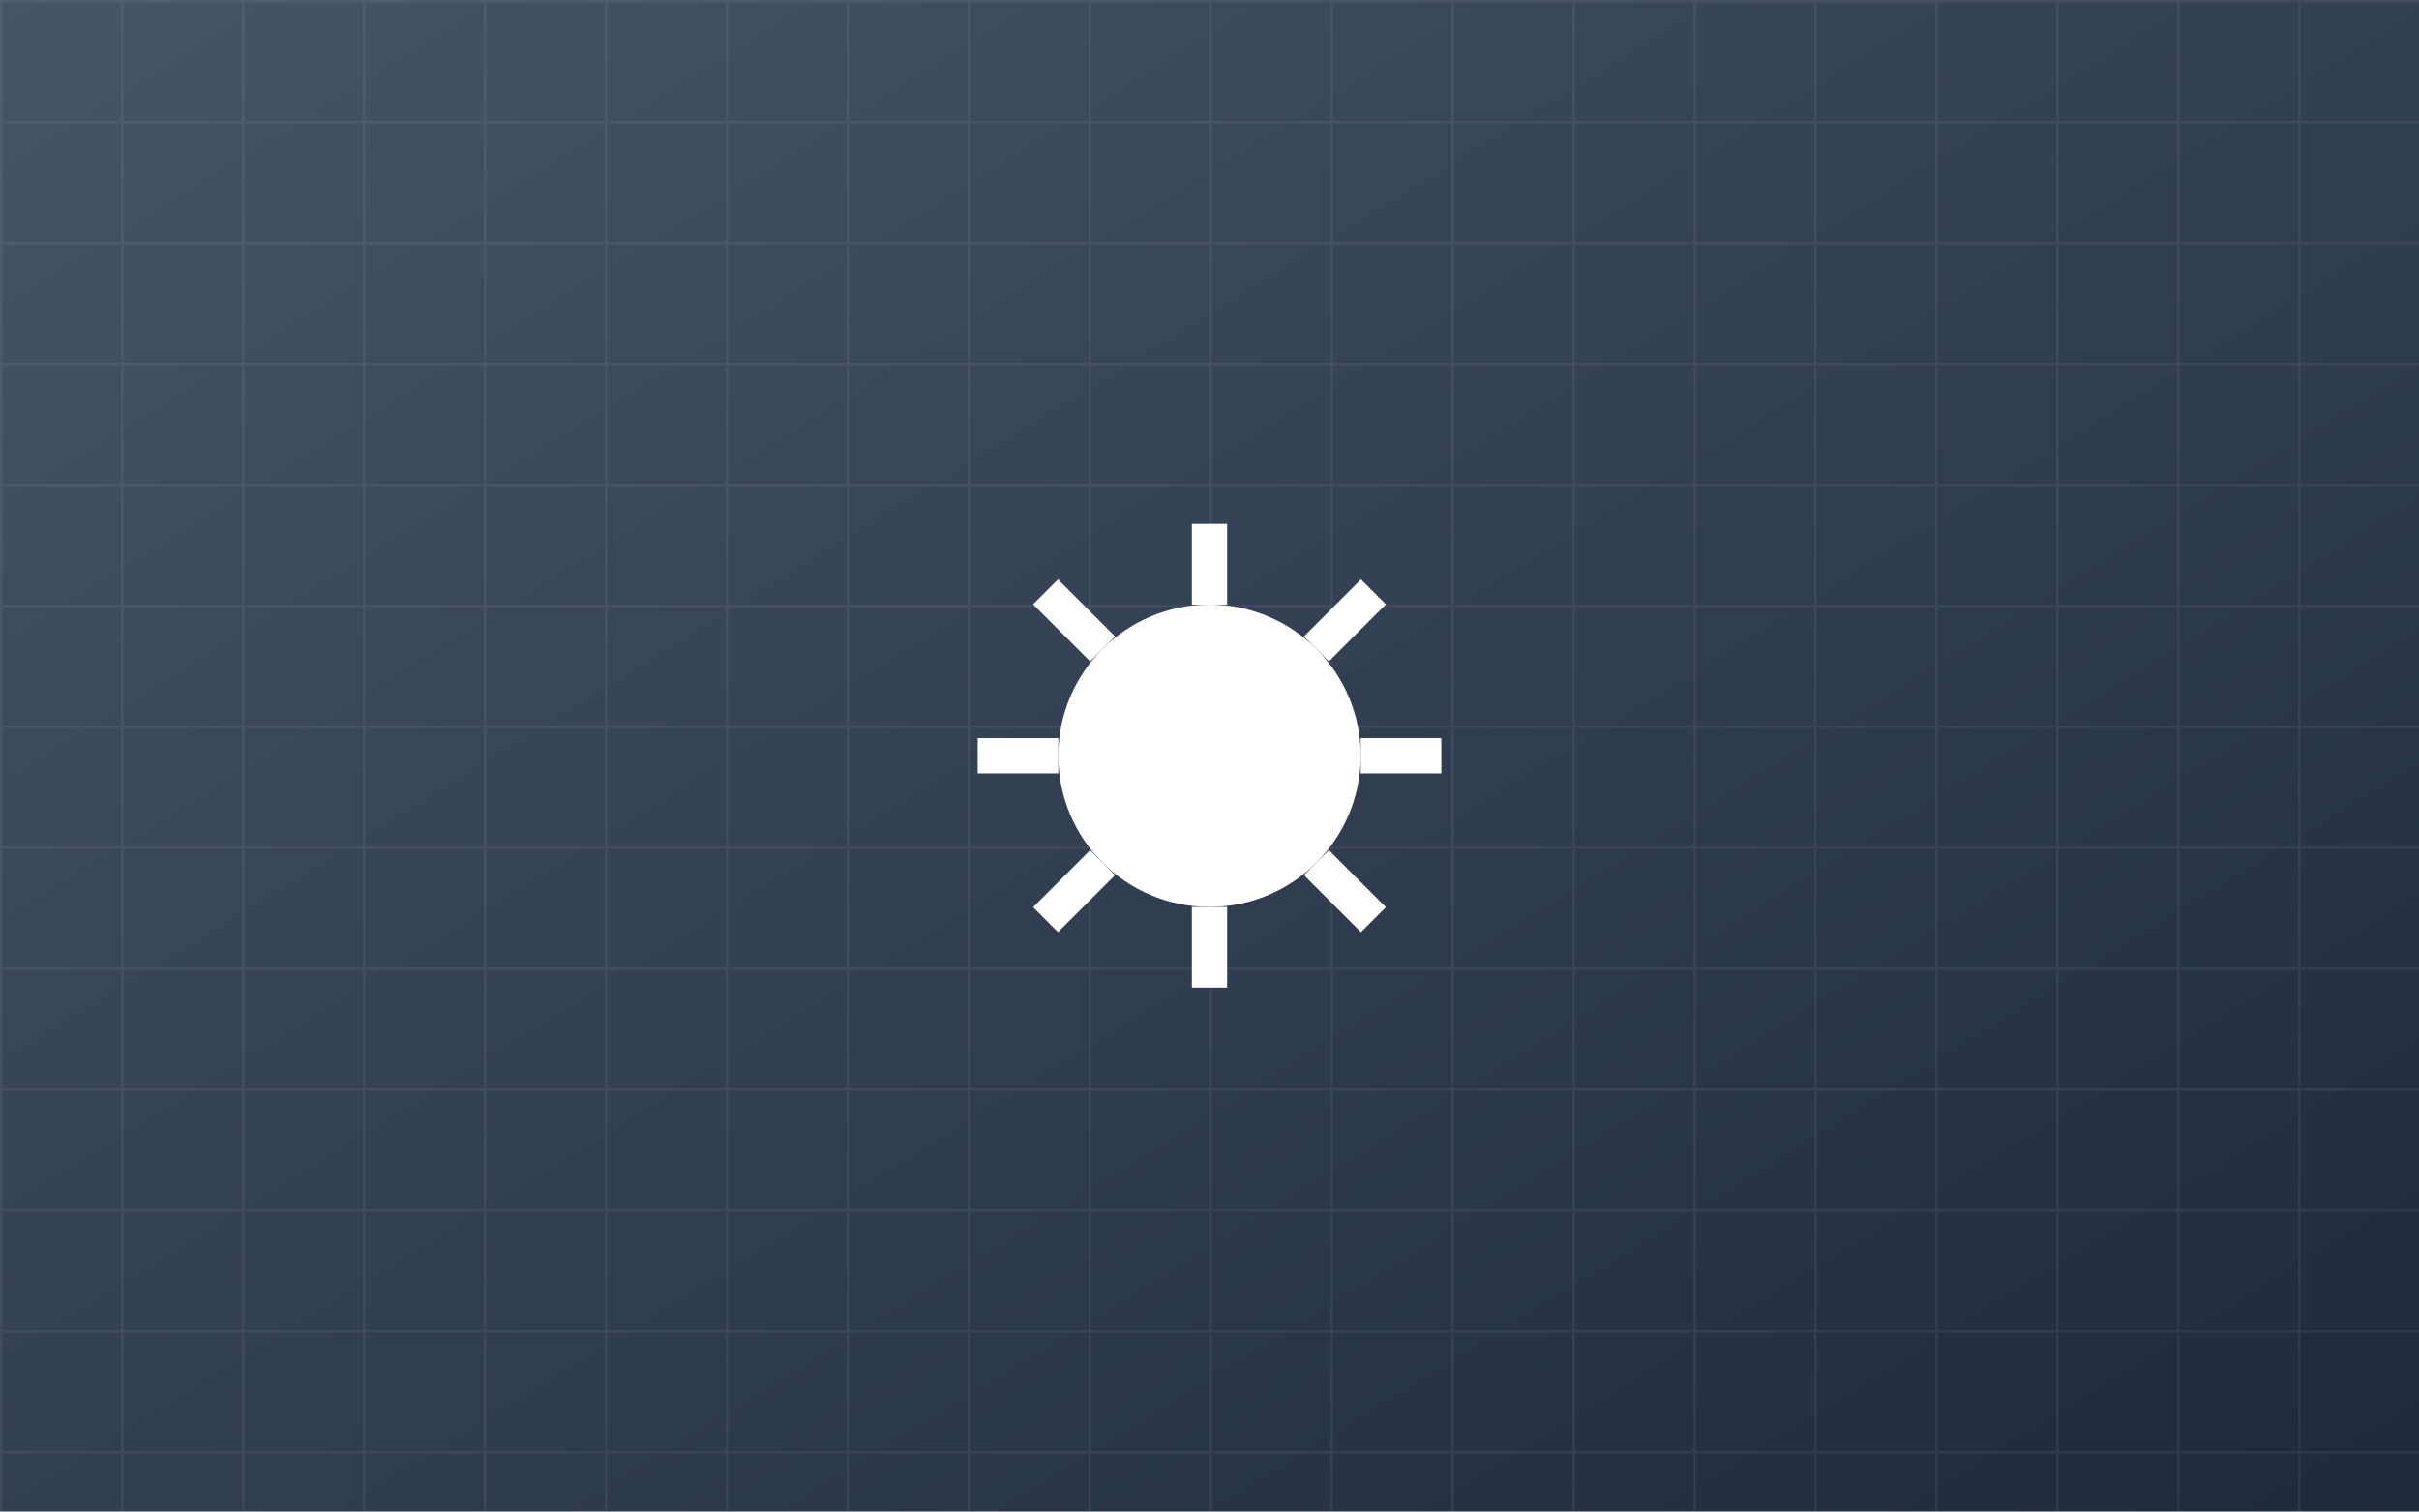
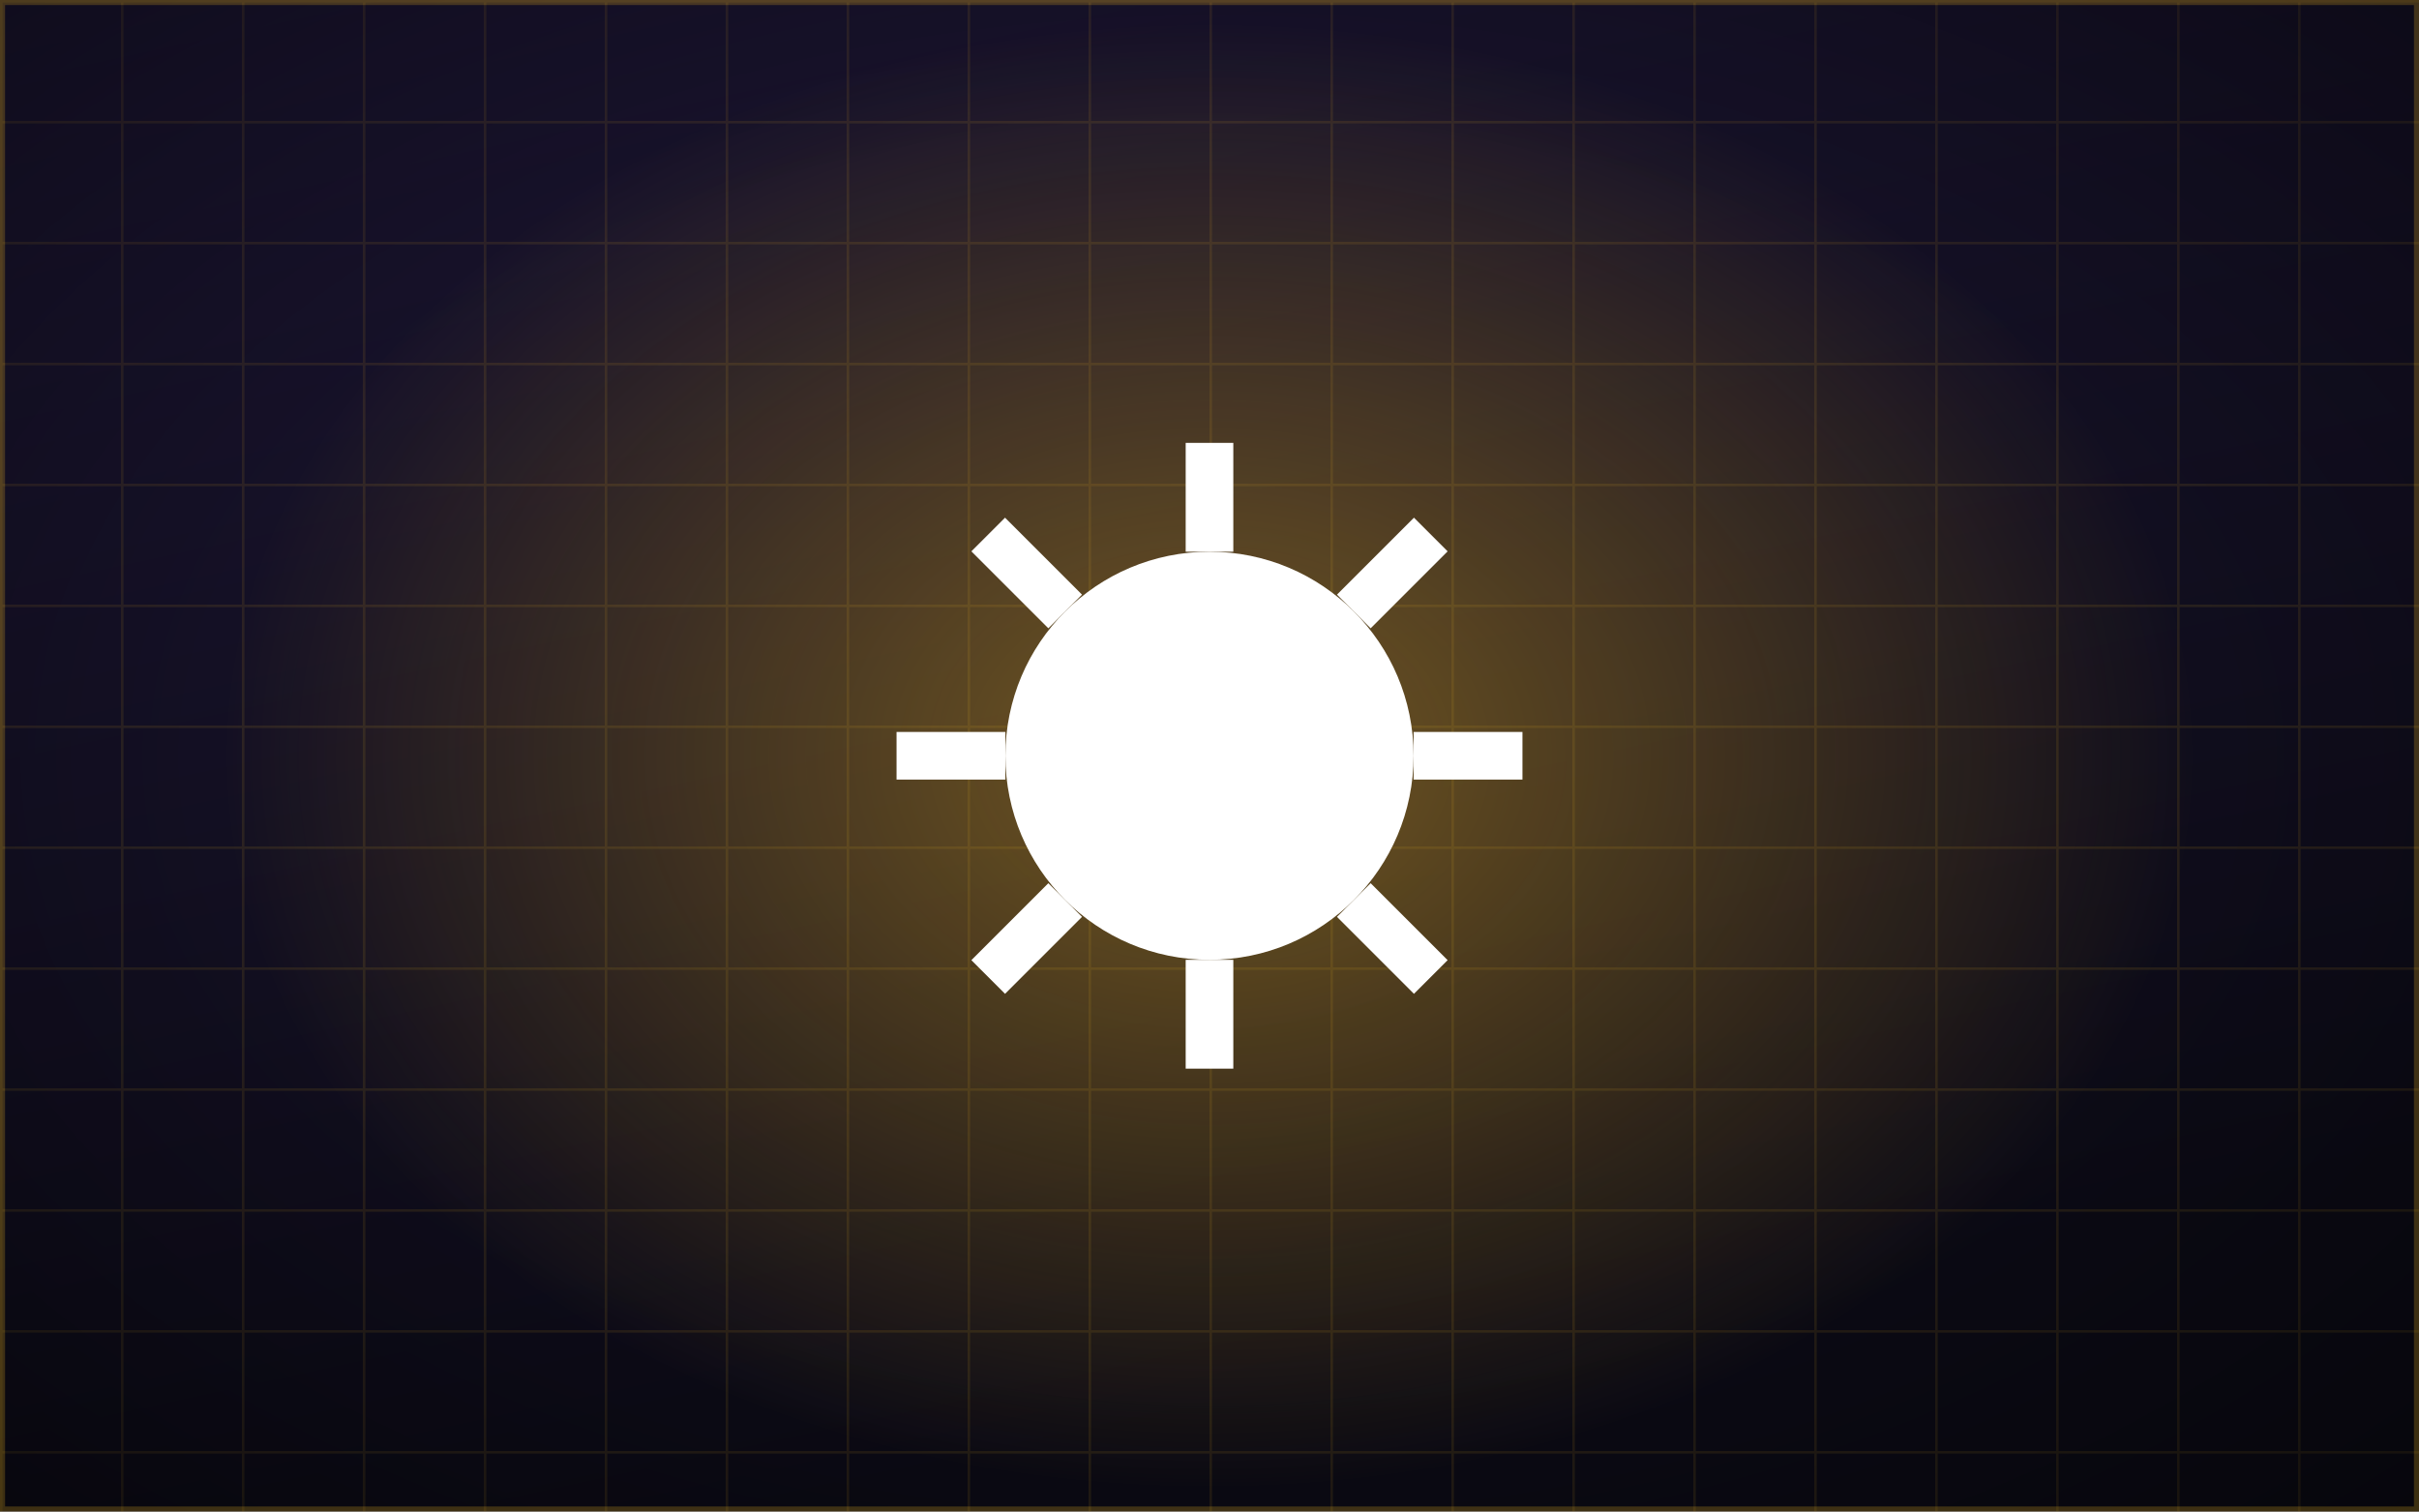
<svg xmlns="http://www.w3.org/2000/svg" viewBox="0 0 480 300" width="480" height="300">
  <defs>
-     <linearGradient id="bg12" x1="0" y1="0" x2="1" y2="1">
-       <stop offset="0" stop-color="#475569" />
-       <stop offset="1" stop-color="#1e293b" />
+     <linearGradient id="b12" x1="0" y1="0" x2="0.35" y2="1">
+       <stop offset="0" stop-color="#1a1430" />
+       <stop offset="1" stop-color="#0b0a14" />
    </linearGradient>
-     <pattern id="grid12" width="24" height="24" patternUnits="userSpaceOnUse">
-       <path d="M24 0H0V24" fill="none" stroke="#ffffff" stroke-opacity="0.06" />
+     <radialGradient id="w12" cx="0.5" cy="0.5" r="0.5">
+       <stop offset="0" stop-color="#fbbf24" stop-opacity="0.42" />
+       <stop offset="1" stop-color="#fbbf24" stop-opacity="0" />
+     </radialGradient>
+     <radialGradient id="v12" cx="0.5" cy="0.5" r="0.75">
+       <stop offset="0.55" stop-color="#000000" stop-opacity="0" />
+       <stop offset="1" stop-color="#000000" stop-opacity="0.45" />
+     </radialGradient>
+     <pattern id="g12" width="24" height="24" patternUnits="userSpaceOnUse">
+       <path d="M24 0H0V24" fill="none" stroke="#fbbf24" stroke-opacity="0.10" />
    </pattern>
  </defs>
-   <rect width="480" height="300" fill="url(#bg12)" />
-   <rect width="480" height="300" fill="url(#grid12)" />
-   <g transform="translate(240 150)" fill="#fff">
+   <rect width="480" height="300" fill="url(#b12)" />
+   <rect width="480" height="300" fill="url(#g12)" />
+   <ellipse cx="240" cy="150" rx="195" ry="145" fill="url(#w12)" />
+   <rect width="480" height="300" fill="url(#v12)" />
+   <g transform="translate(240 150) scale(1.35)" fill="#ffffff">
    <circle r="30" />
    <g stroke="#fff" stroke-width="7">
      <line x1="30" y1="0" x2="46" y2="0" />
      <line x1="21.213" y1="21.213" x2="32.527" y2="32.527" />
      <line x1="1.83697019872103e-15" y1="30" x2="2.8166876380389124e-15" y2="46" />
      <line x1="-21.213" y1="21.213" x2="-32.527" y2="32.527" />
      <line x1="-30" y1="3.67394039744206e-15" x2="-46" y2="5.633375276077825e-15" />
      <line x1="-21.213" y1="-21.213" x2="-32.527" y2="-32.527" />
      <line x1="-5.510910596163089e-15" y1="-30" x2="-8.450062914116736e-15" y2="-46" />
      <line x1="21.213" y1="-21.213" x2="32.527" y2="-32.527" />
    </g>
  </g>
+   <rect x="0.5" y="0.5" width="479" height="299" fill="none" stroke="#fbbf24" stroke-opacity="0.22" />
</svg>
